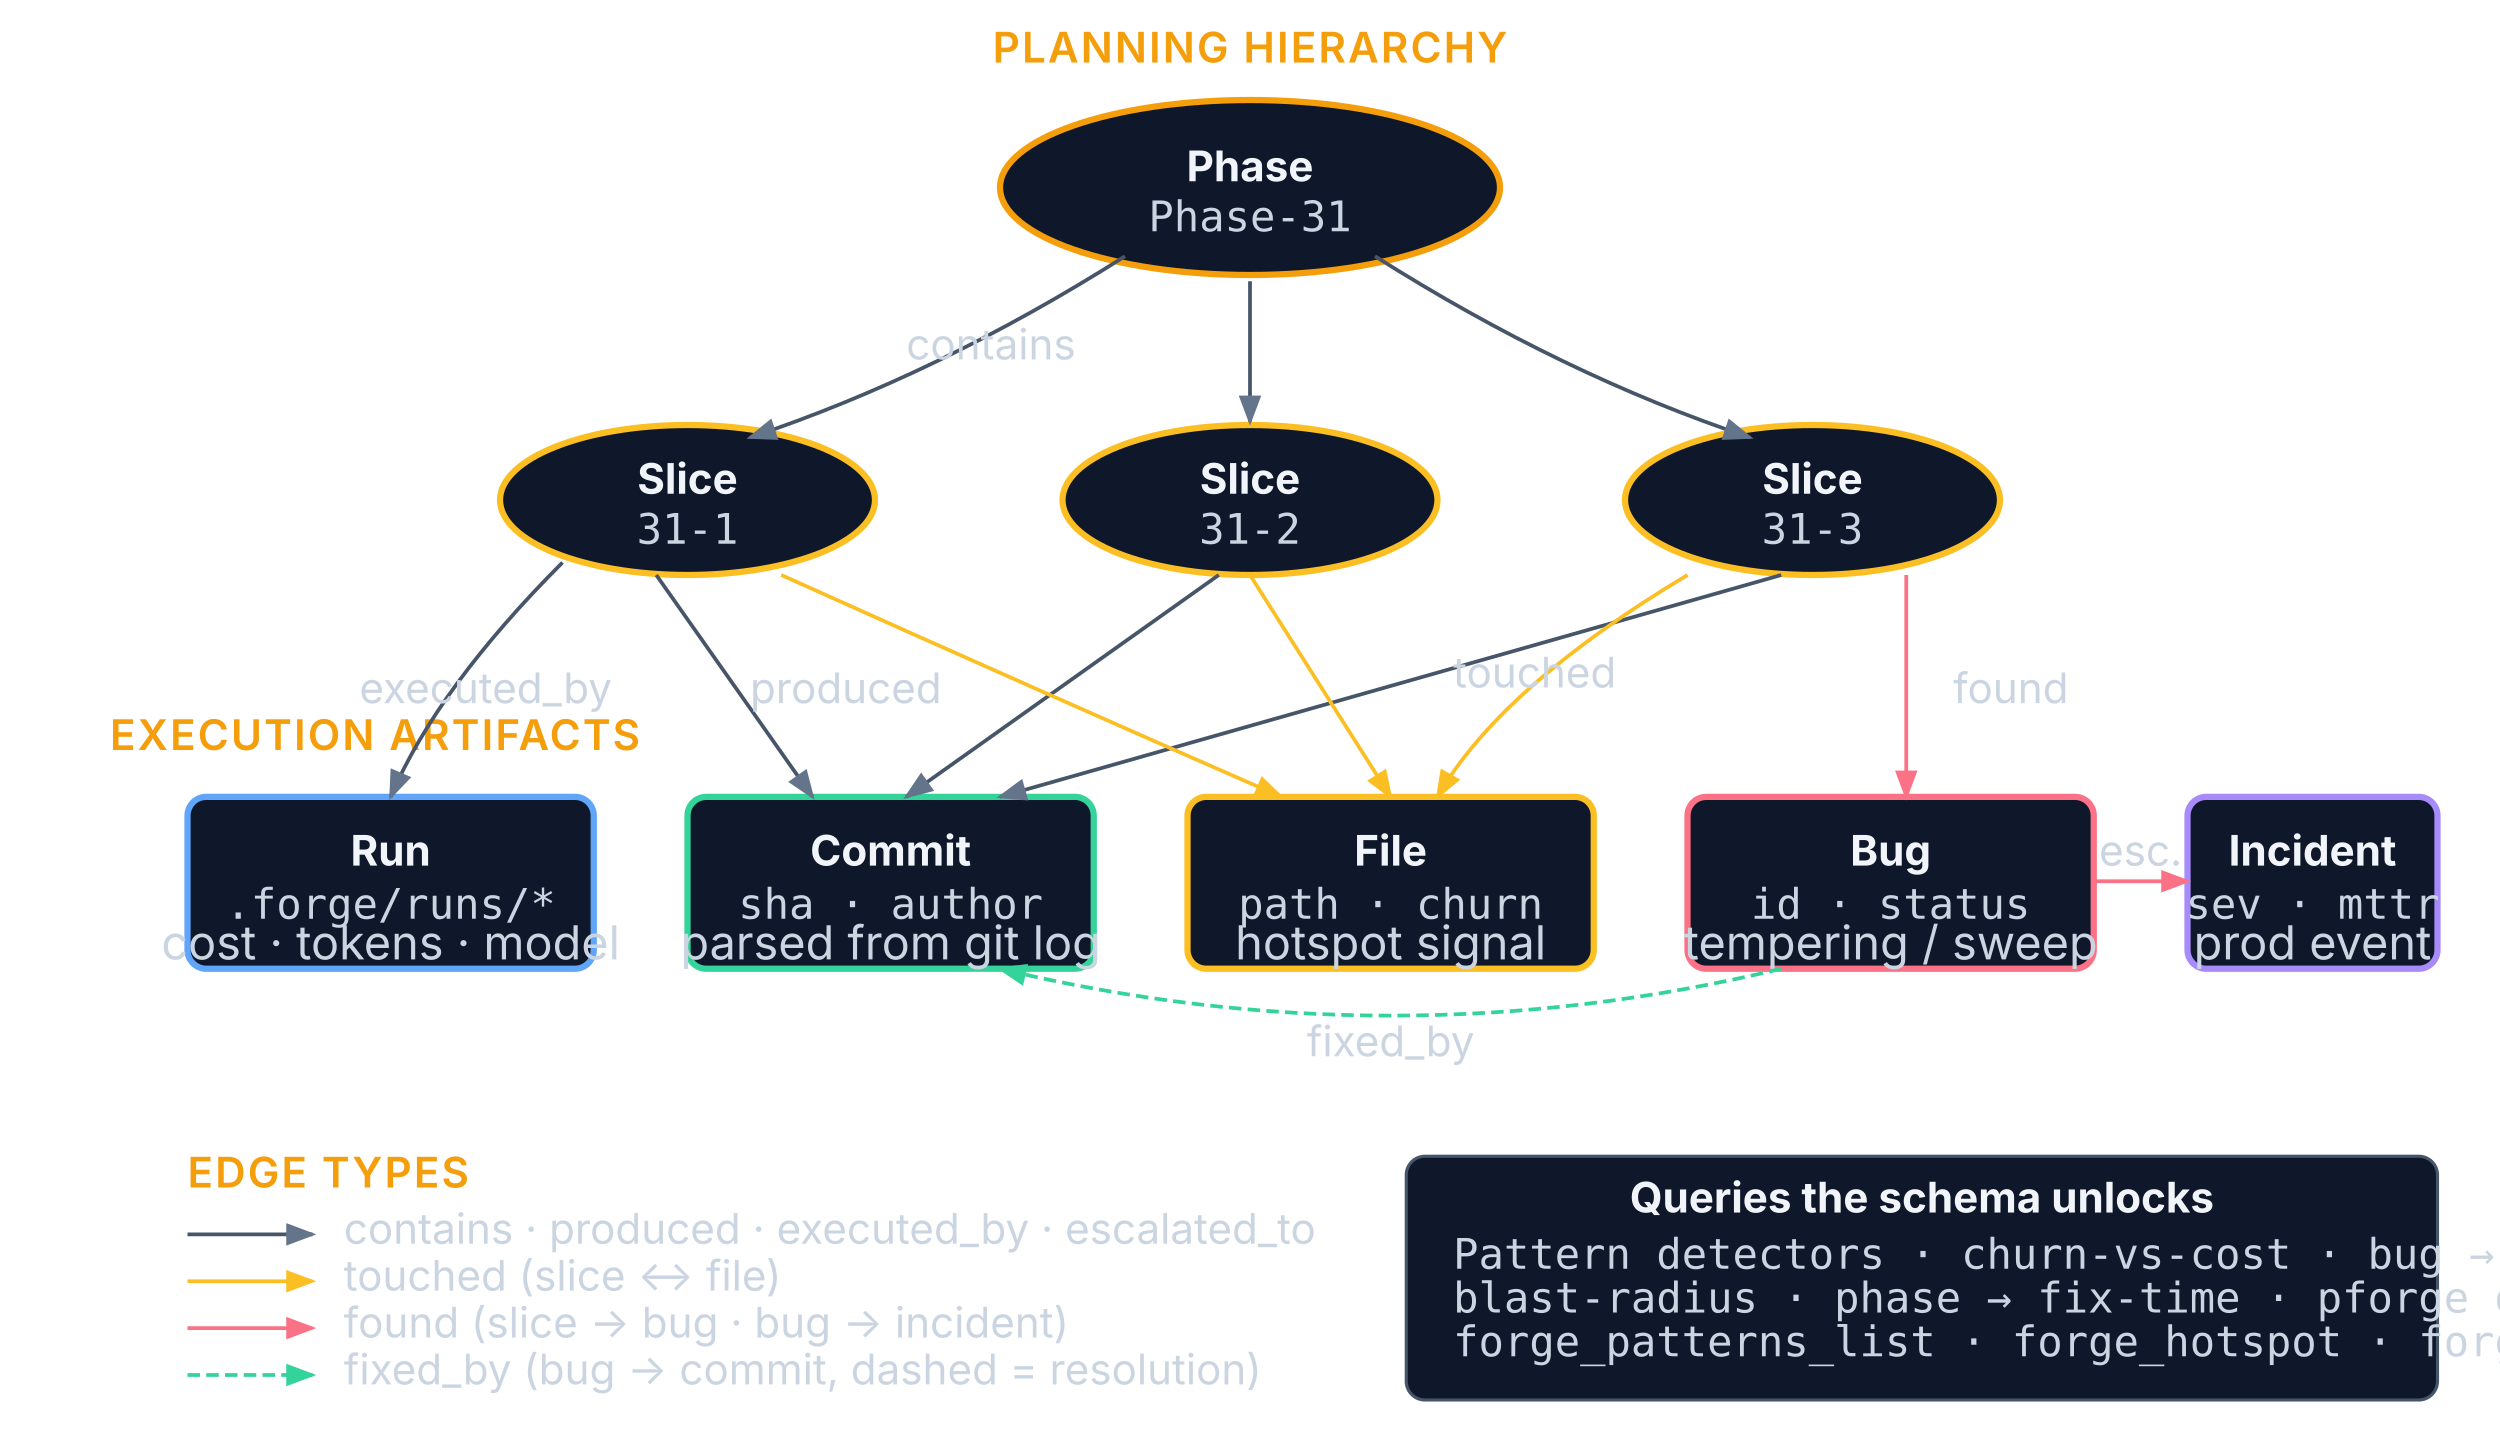
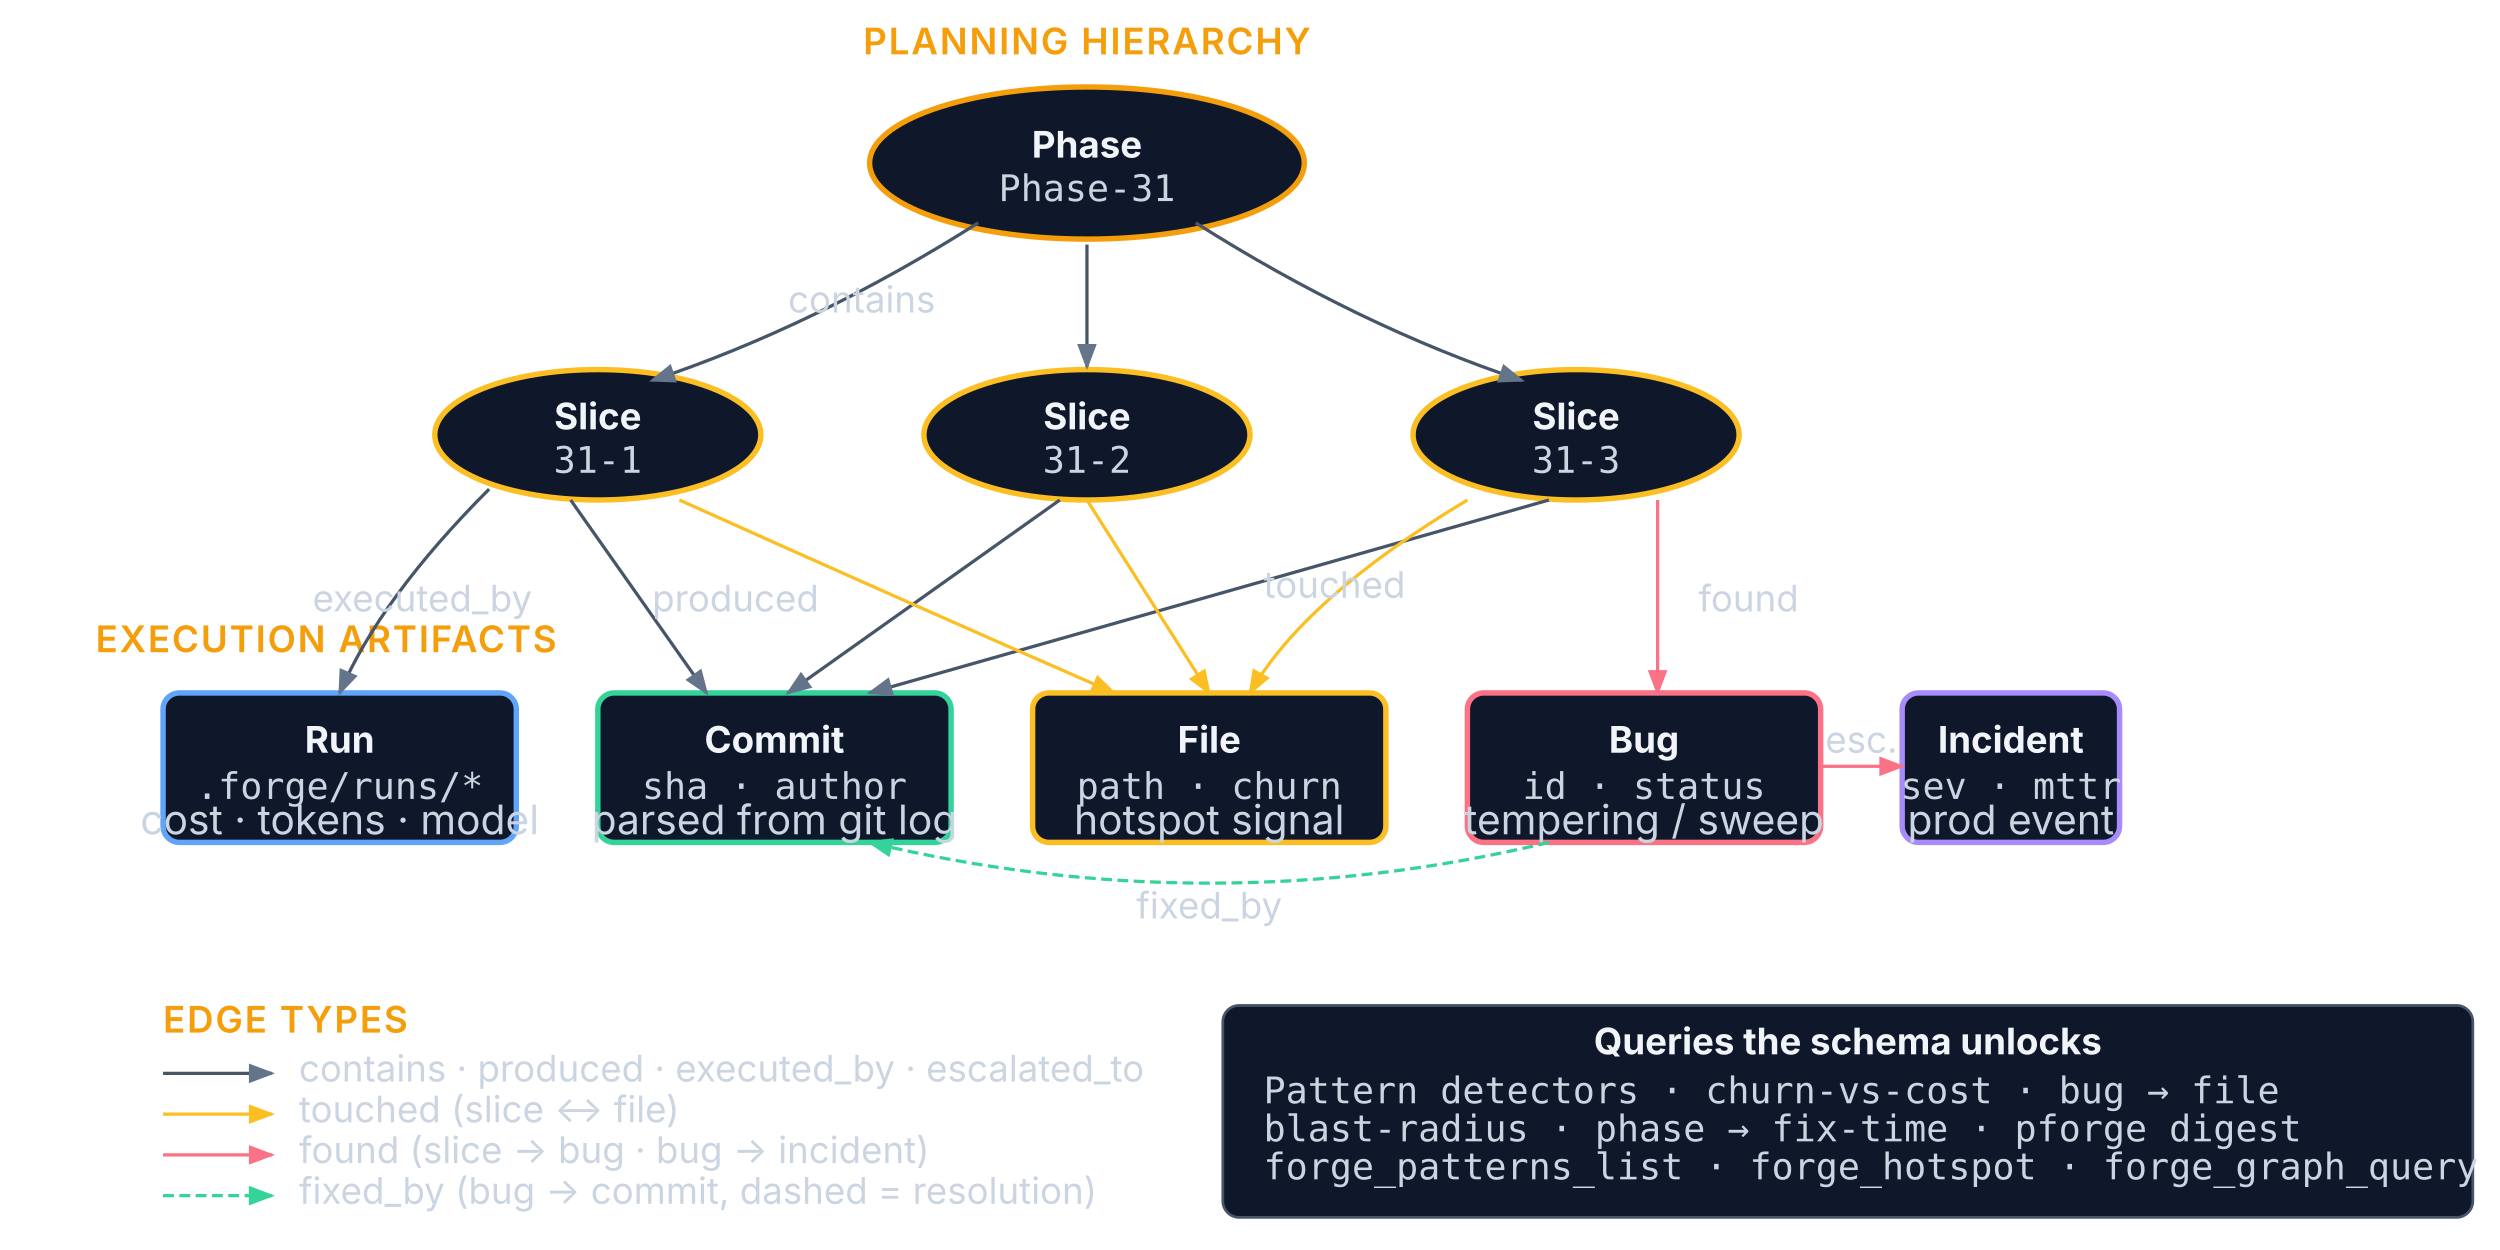
- <svg xmlns="http://www.w3.org/2000/svg" width="800" height="460" viewBox="0 0 800 460" fill="none">
+ <svg xmlns="http://www.w3.org/2000/svg" width="920" height="460" viewBox="0 0 920 460" fill="none">
  <style>
    text { font-family: 'Inter', sans-serif; }
    .node { stroke-width: 2; }
    .edge { stroke: #475569; stroke-width: 1.2; fill: none; marker-end: url(#kg-ah); }
    .edge-touched { stroke: #fbbf24; stroke-width: 1.2; fill: none; marker-end: url(#kg-aht); }
    .edge-found   { stroke: #fb7185; stroke-width: 1.2; fill: none; marker-end: url(#kg-ahf); }
    .edge-fixed   { stroke: #34d399; stroke-width: 1.2; fill: none; marker-end: url(#kg-ahx); stroke-dasharray: 4 2; }
    .label  { font-size: 15px; fill: #cbd5e1; }
    .edge-lbl { font-size: 13.5px; fill: #cbd5e1; }
    .title  { font-size: 13.5px; fill: #f1f5f9; font-weight: 700; }
    .phase  { font-size: 13.5px;  fill: #f59e0b; font-weight: 600; text-transform: uppercase; letter-spacing: 0.05em; }
    .mono   { font-family: 'JetBrains Mono', monospace; font-size: 13.5px; fill: #cbd5e1; }
  </style>
  <defs>
    <marker id="kg-ah" markerWidth="8" markerHeight="6" refX="7" refY="3" orient="auto">
      <path d="M0,0 L8,3 L0,6" fill="#64748b" />
    </marker>
    <marker id="kg-aht" markerWidth="8" markerHeight="6" refX="7" refY="3" orient="auto">
      <path d="M0,0 L8,3 L0,6" fill="#fbbf24" />
    </marker>
    <marker id="kg-ahf" markerWidth="8" markerHeight="6" refX="7" refY="3" orient="auto">
      <path d="M0,0 L8,3 L0,6" fill="#fb7185" />
    </marker>
    <marker id="kg-ahx" markerWidth="8" markerHeight="6" refX="7" refY="3" orient="auto">
      <path d="M0,0 L8,3 L0,6" fill="#34d399" />
    </marker>
  </defs>
  <text x="400" y="20" class="phase" text-anchor="middle">PLANNING HIERARCHY</text>
  <ellipse cx="400" cy="60" rx="80" ry="28" fill="#0f172a" class="node" stroke="#f59e0b" />
  <text x="400" y="58" class="title" text-anchor="middle">Phase</text>
  <text x="400" y="74" class="mono" text-anchor="middle">Phase-31</text>
  <ellipse cx="220" cy="160" rx="60" ry="24" fill="#0f172a" class="node" stroke="#fbbf24" />
  <text x="220" y="158" class="title" text-anchor="middle">Slice</text>
  <text x="220" y="174" class="mono" text-anchor="middle">31-1</text>
  <ellipse cx="400" cy="160" rx="60" ry="24" fill="#0f172a" class="node" stroke="#fbbf24" />
  <text x="400" y="158" class="title" text-anchor="middle">Slice</text>
  <text x="400" y="174" class="mono" text-anchor="middle">31-2</text>
  <ellipse cx="580" cy="160" rx="60" ry="24" fill="#0f172a" class="node" stroke="#fbbf24" />
  <text x="580" y="158" class="title" text-anchor="middle">Slice</text>
  <text x="580" y="174" class="mono" text-anchor="middle">31-3</text>
  <path d="M360,82 Q300,120 240,140" class="edge" />
  <path d="M400,90 L400,135" class="edge" />
  <path d="M440,82 Q500,120 560,140" class="edge" />
  <text x="290" y="115" class="edge-lbl">contains</text>
  <text x="120" y="240" class="phase" text-anchor="middle">EXECUTION ARTIFACTS</text>
  <rect x="60" y="255" width="130" height="55" rx="6" fill="#0f172a" class="node" stroke="#60a5fa" />
  <text x="125" y="277" class="title" text-anchor="middle">Run</text>
  <text x="125" y="294" class="mono" text-anchor="middle">.forge/runs/*</text>
  <text x="125" y="307" class="label" text-anchor="middle">cost · tokens · model</text>
  <rect x="220" y="255" width="130" height="55" rx="6" fill="#0f172a" class="node" stroke="#34d399" />
  <text x="285" y="277" class="title" text-anchor="middle">Commit</text>
  <text x="285" y="294" class="mono" text-anchor="middle">sha · author</text>
  <text x="285" y="307" class="label" text-anchor="middle">parsed from git log</text>
  <rect x="380" y="255" width="130" height="55" rx="6" fill="#0f172a" class="node" stroke="#fbbf24" />
  <text x="445" y="277" class="title" text-anchor="middle">File</text>
  <text x="445" y="294" class="mono" text-anchor="middle">path · churn</text>
  <text x="445" y="307" class="label" text-anchor="middle">hotspot signal</text>
  <rect x="540" y="255" width="130" height="55" rx="6" fill="#0f172a" class="node" stroke="#fb7185" />
  <text x="605" y="277" class="title" text-anchor="middle">Bug</text>
  <text x="605" y="294" class="mono" text-anchor="middle">id · status</text>
  <text x="605" y="307" class="label" text-anchor="middle">tempering / sweep</text>
  <rect x="700" y="255" width="80" height="55" rx="6" fill="#0f172a" class="node" stroke="#a78bfa" />
  <text x="740" y="277" class="title" text-anchor="middle">Incident</text>
  <text x="740" y="294" class="mono" text-anchor="middle">sev · mttr</text>
  <text x="740" y="307" class="label" text-anchor="middle">prod event</text>
  <path d="M180,180 Q140,220 125,255" class="edge" />
  <text x="115" y="225" class="edge-lbl">executed_by</text>
  <path d="M210,184 L260,255" class="edge" />
  <path d="M390,184 L290,255" class="edge" />
  <path d="M570,184 L320,255" class="edge" />
  <text x="240" y="225" class="edge-lbl">produced</text>
  <path d="M250,184 Q330,220 410,255" class="edge-touched" />
  <path d="M400,184 L445,255" class="edge-touched" />
  <path d="M540,184 Q480,220 460,255" class="edge-touched" />
  <text x="465" y="220" class="edge-lbl" fill="#fbbf24">touched</text>
  <path d="M610,184 L610,255" class="edge-found" />
  <text x="625" y="225" class="edge-lbl" fill="#fb7185">found</text>
  <path d="M570,310 Q445,340 320,310" class="edge-fixed" />
  <text x="445" y="338" class="edge-lbl" fill="#34d399" text-anchor="middle">fixed_by</text>
  <path d="M670,282 L700,282" class="edge-found" />
  <text x="685" y="277" class="edge-lbl" fill="#fb7185" text-anchor="middle">esc.</text>
  <text x="60" y="380" class="phase">EDGE TYPES</text>
  <line x1="60" y1="395" x2="100" y2="395" class="edge" />
  <text x="110" y="398" class="edge-lbl">contains · produced · executed_by · escalated_to</text>
  <line x1="60" y1="410" x2="100" y2="410" class="edge-touched" />
  <text x="110" y="413" class="edge-lbl">touched (slice ↔ file)</text>
  <line x1="60" y1="425" x2="100" y2="425" class="edge-found" />
  <text x="110" y="428" class="edge-lbl">found (slice → bug · bug → incident)</text>
  <line x1="60" y1="440" x2="100" y2="440" class="edge-fixed" />
  <text x="110" y="443" class="edge-lbl">fixed_by (bug → commit, dashed = resolution)</text>
-   <rect x="450" y="370" width="330" height="78" rx="6" fill="#0f172a" stroke="#475569" />
-   <text x="615" y="388" class="title" text-anchor="middle">Queries the schema unlocks</text>
+   <rect x="450" y="370" width="460" height="78" rx="6" fill="#0f172a" stroke="#475569" />
+   <text x="680" y="388" class="title" text-anchor="middle">Queries the schema unlocks</text>
  <text x="465" y="406" class="mono">Pattern detectors · churn-vs-cost · bug → file</text>
  <text x="465" y="420" class="mono">blast-radius · phase → fix-time · pforge digest</text>
  <text x="465" y="434" class="mono">forge_patterns_list · forge_hotspot · forge_graph_query</text>
</svg>
